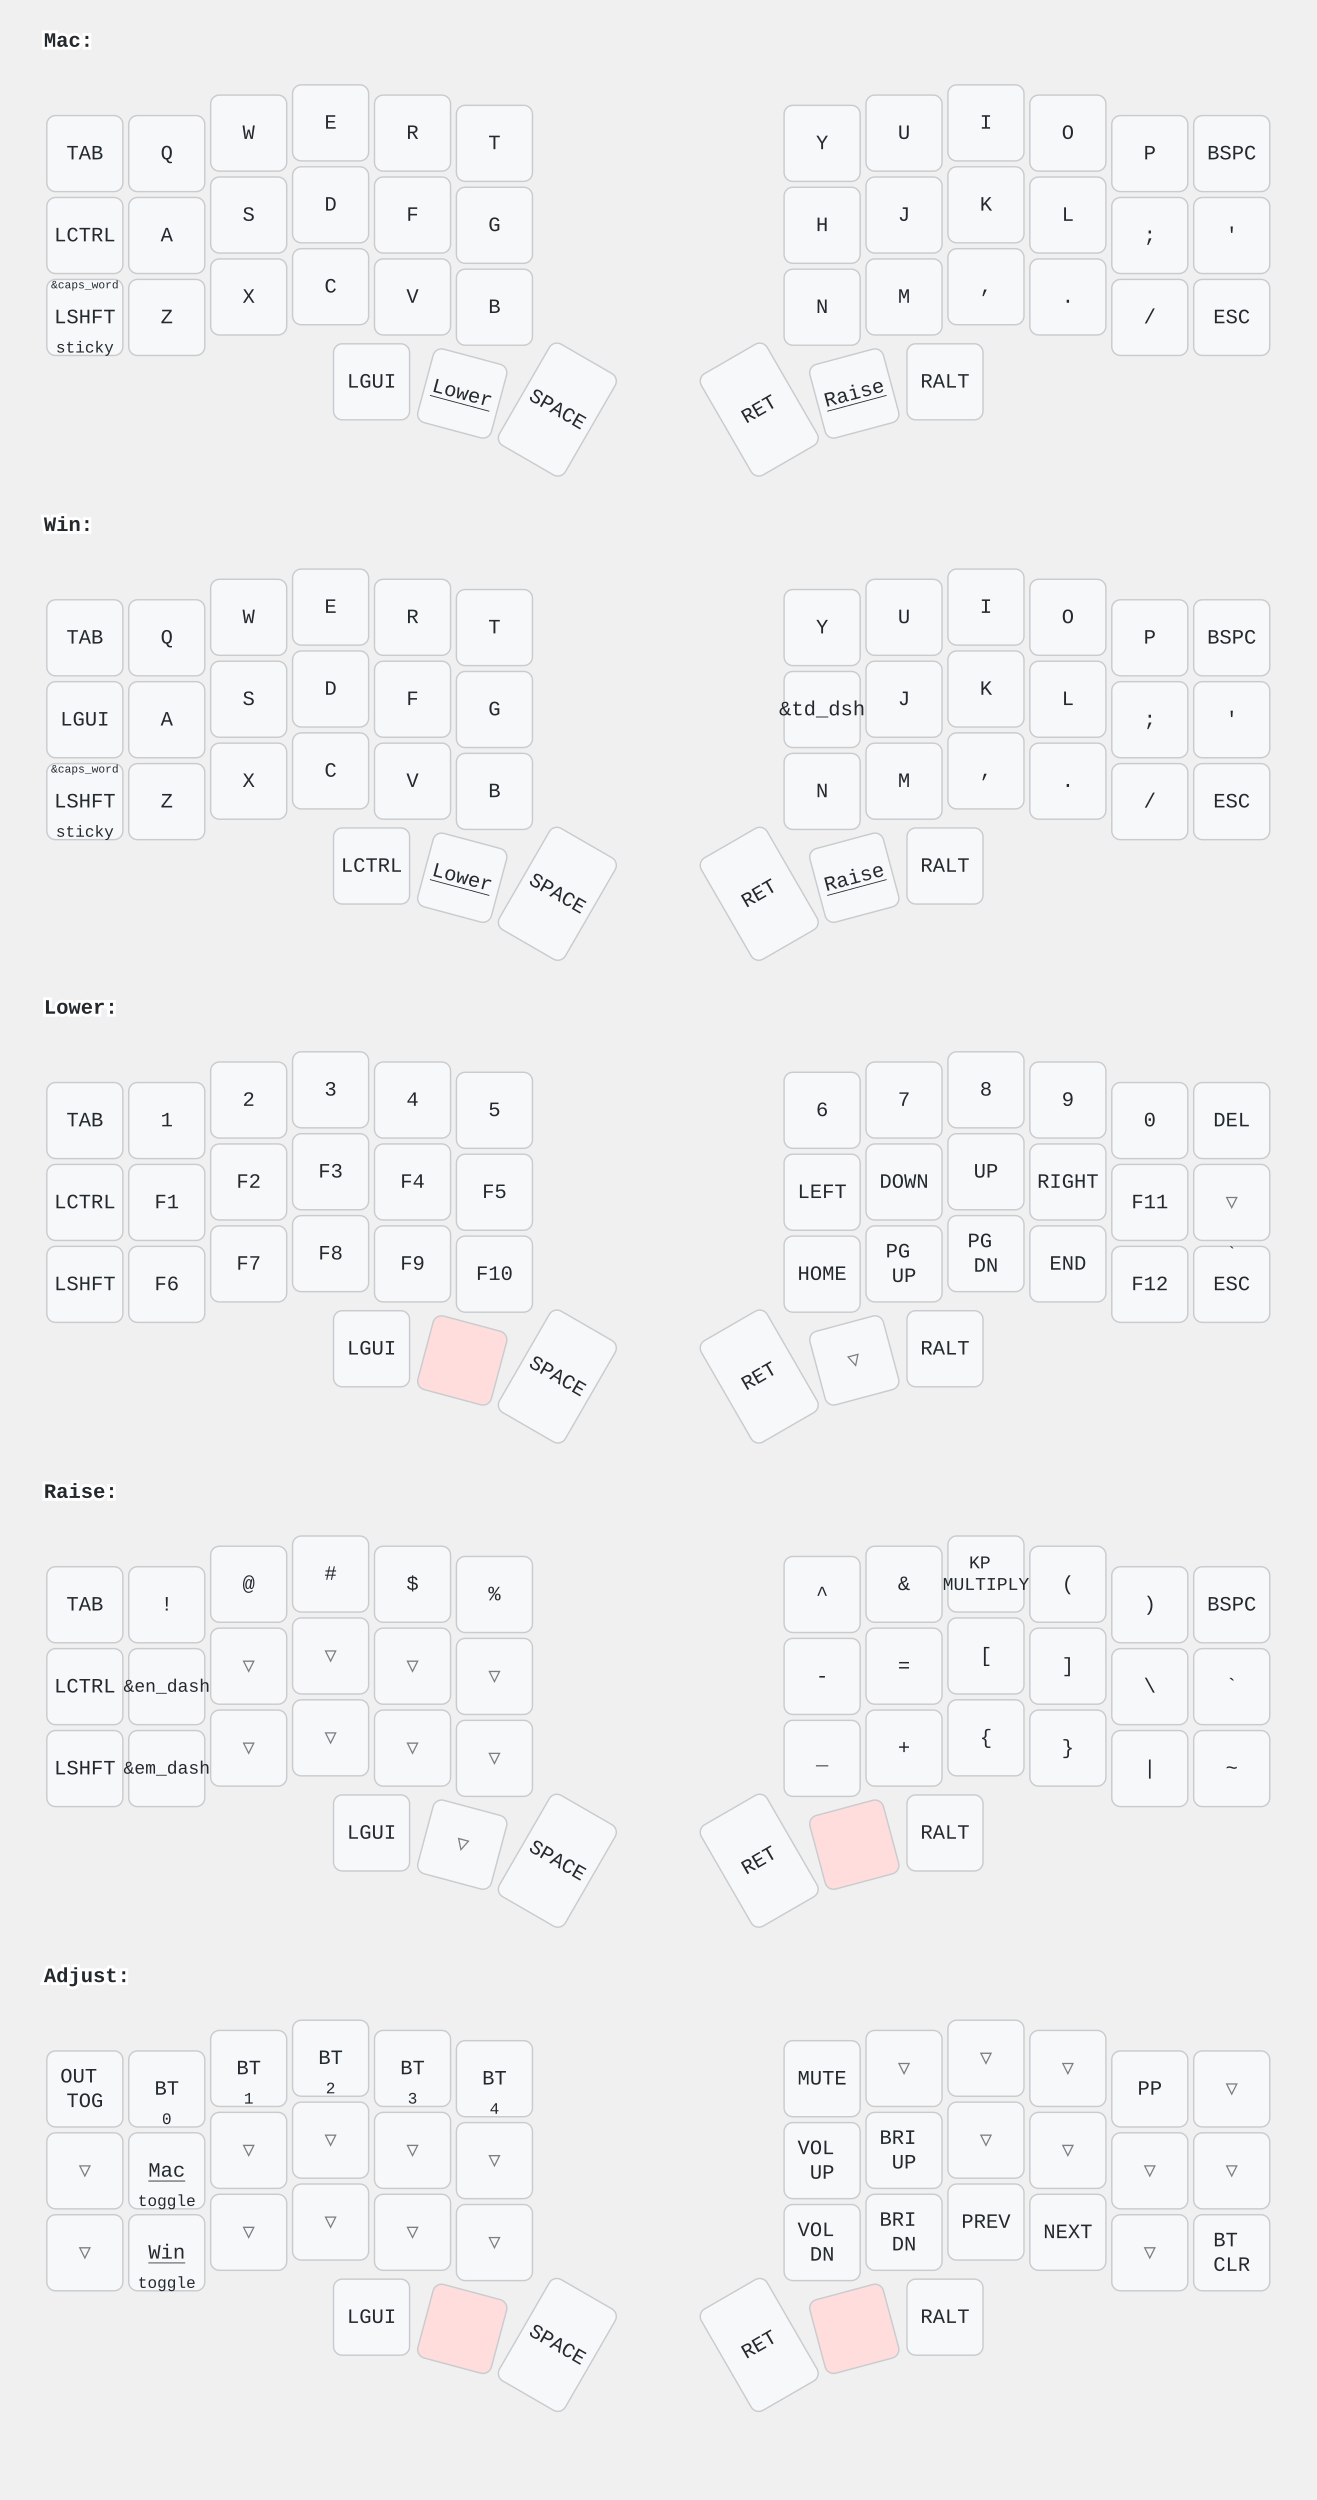
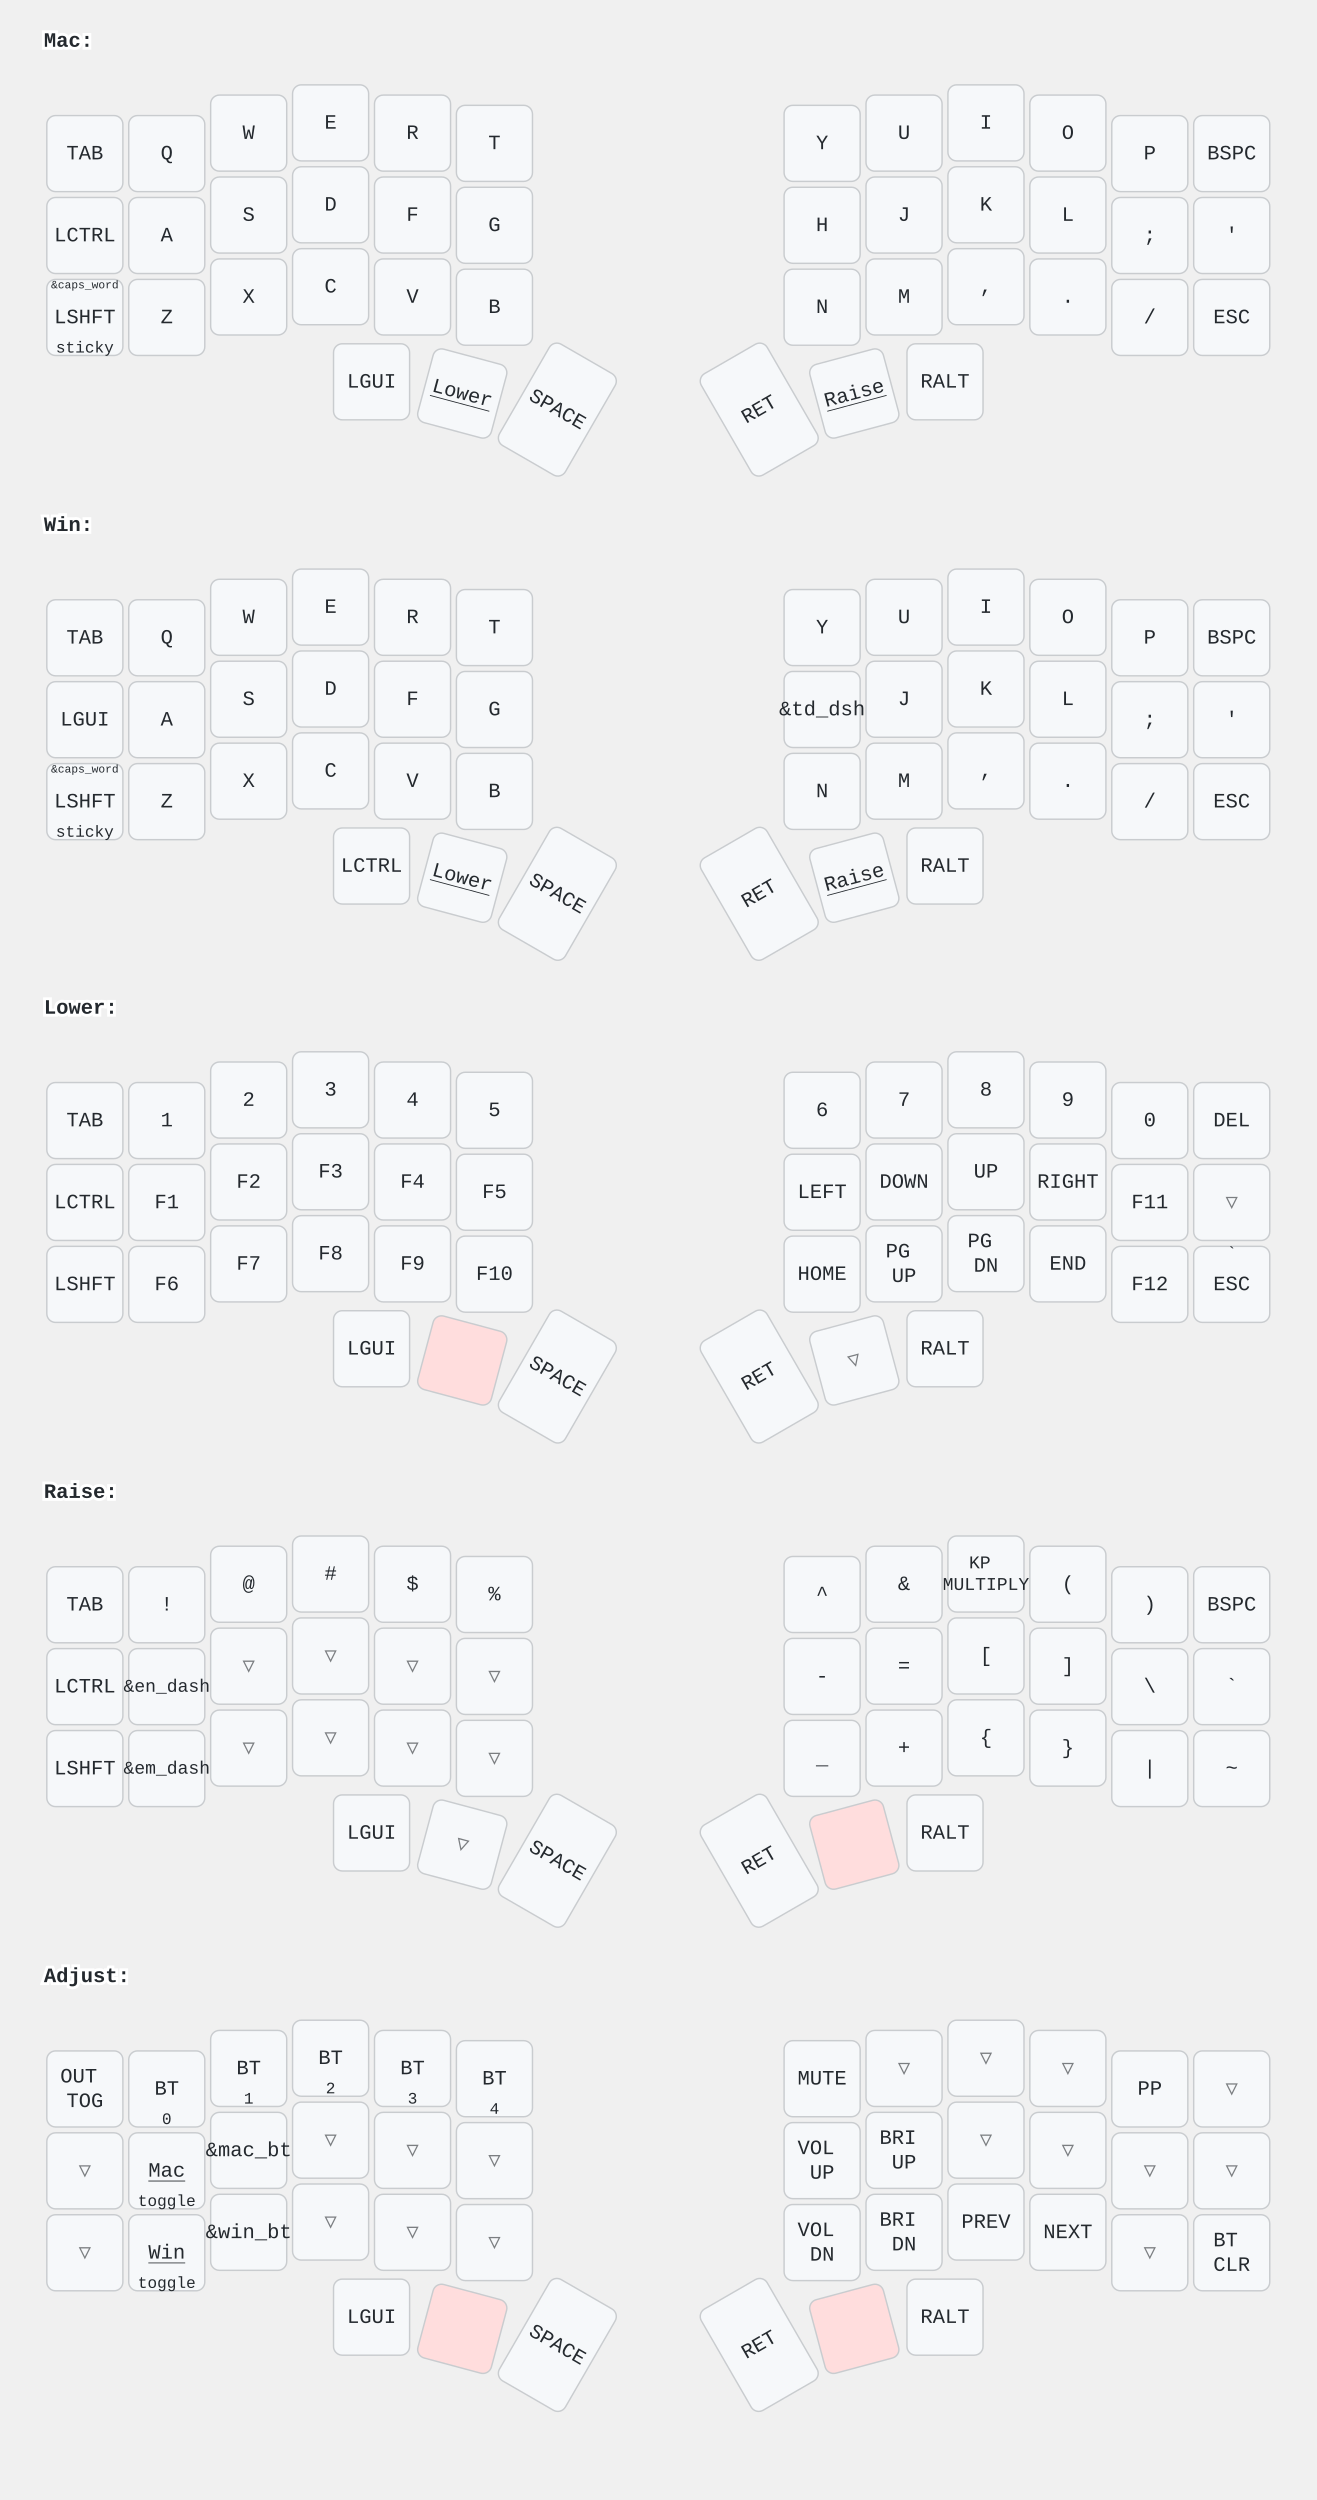
<svg xmlns="http://www.w3.org/2000/svg" width="900" height="1709" viewBox="0 0 900 1709" class="keymap">
  <style>/* inherit to force styles through use tags */
svg path {
    fill: inherit;
}

/* font and background color specifications */
svg.keymap {
    font-family: SFMono-Regular,Consolas,Liberation Mono,Menlo,monospace;
    font-size: 14px;
    font-kerning: normal;
    text-rendering: optimizeLegibility;
    fill: #24292e;
}

/* default key styling */
rect.key {
    fill: #f6f8fa;
}

rect.key, rect.combo {
    stroke: #c9cccf;
    stroke-width: 1;
}

/* default key side styling, only used is draw_key_sides is set */
rect.side {
    filter: brightness(90%);
}

/* color accent for combo boxes */
rect.combo, rect.combo-separate {
    fill: #cdf;
}

/* color accent for held keys */
rect.held, rect.combo.held {
    fill: #fdd;
}

/* color accent for ghost (optional) keys */
rect.ghost, rect.combo.ghost {
    stroke-dasharray: 4, 4;
    stroke-width: 2;
}

text {
    text-anchor: middle;
    dominant-baseline: middle;
}

/* styling for layer labels */
text.label {
    font-weight: bold;
    text-anchor: start;
    stroke: white;
    stroke-width: 4;
    paint-order: stroke;
}

/* styling for optional footer */
text.footer {
    text-anchor: end;
    dominant-baseline: auto;
    stroke: white;
    stroke-width: 4;
    paint-order: stroke;
}

/* styling for combo tap, and key non-tap label text */
text.combo, text.hold, text.shifted, text.left, text.right {
    font-size: 11px;
}

text.hold {
    text-anchor: middle;
    dominant-baseline: auto;
}

text.shifted {
    text-anchor: middle;
    dominant-baseline: hanging;
}

text.left {
    text-anchor: start;
}

text.right {
    text-anchor: end;
}

text.layer-activator {
    text-decoration: underline;
}

/* styling for hold/shifted label text in combo box */
text.combo.hold, text.combo.shifted, text.combo.left, text.combo.right {
    font-size: 8px;
}

/* lighter symbol for transparent keys */
text.trans {
    fill: #7b7e81;
}

/* styling for combo dendrons */
path.combo {
    stroke-width: 1;
    stroke: gray;
    fill: none;
}

/* Start Tabler Icons Cleanup */
/* cannot use height/width with glyphs */
.icon-tabler &gt; path {
    fill: inherit;
    stroke: inherit;
    stroke-width: 2;
}
/* hide tabler's default box */
.icon-tabler &gt; path[stroke="none"][fill="none"] {
    visibility: hidden;
}
/* End Tabler Icons Cleanup */
</style>
  <g transform="translate(30, 0)" class="layer-Mac">
    <text x="0" y="28" class="label" id="Mac">Mac:</text>
    <g transform="translate(0, 56)">
      <g transform="translate(28, 49)" class="key keypos-0">
        <rect rx="6" ry="6" x="-26" y="-26" width="52" height="52" class="key" />
        <text x="0" y="0" class="key tap">TAB</text>
      </g>
      <g transform="translate(84, 49)" class="key keypos-1">
        <rect rx="6" ry="6" x="-26" y="-26" width="52" height="52" class="key" />
        <text x="0" y="0" class="key tap">Q</text>
      </g>
      <g transform="translate(140, 35)" class="key keypos-2">
        <rect rx="6" ry="6" x="-26" y="-26" width="52" height="52" class="key" />
        <text x="0" y="0" class="key tap">W</text>
      </g>
      <g transform="translate(196, 28)" class="key keypos-3">
        <rect rx="6" ry="6" x="-26" y="-26" width="52" height="52" class="key" />
        <text x="0" y="0" class="key tap">E</text>
      </g>
      <g transform="translate(252, 35)" class="key keypos-4">
        <rect rx="6" ry="6" x="-26" y="-26" width="52" height="52" class="key" />
        <text x="0" y="0" class="key tap">R</text>
      </g>
      <g transform="translate(308, 42)" class="key keypos-5">
        <rect rx="6" ry="6" x="-26" y="-26" width="52" height="52" class="key" />
        <text x="0" y="0" class="key tap">T</text>
      </g>
      <g transform="translate(532, 42)" class="key keypos-6">
        <rect rx="6" ry="6" x="-26" y="-26" width="52" height="52" class="key" />
        <text x="0" y="0" class="key tap">Y</text>
      </g>
      <g transform="translate(588, 35)" class="key keypos-7">
        <rect rx="6" ry="6" x="-26" y="-26" width="52" height="52" class="key" />
        <text x="0" y="0" class="key tap">U</text>
      </g>
      <g transform="translate(644, 28)" class="key keypos-8">
        <rect rx="6" ry="6" x="-26" y="-26" width="52" height="52" class="key" />
        <text x="0" y="0" class="key tap">I</text>
      </g>
      <g transform="translate(700, 35)" class="key keypos-9">
        <rect rx="6" ry="6" x="-26" y="-26" width="52" height="52" class="key" />
        <text x="0" y="0" class="key tap">O</text>
      </g>
      <g transform="translate(756, 49)" class="key keypos-10">
        <rect rx="6" ry="6" x="-26" y="-26" width="52" height="52" class="key" />
        <text x="0" y="0" class="key tap">P</text>
      </g>
      <g transform="translate(812, 49)" class="key keypos-11">
        <rect rx="6" ry="6" x="-26" y="-26" width="52" height="52" class="key" />
        <text x="0" y="0" class="key tap">BSPC</text>
      </g>
      <g transform="translate(28, 105)" class="key keypos-12">
        <rect rx="6" ry="6" x="-26" y="-26" width="52" height="52" class="key" />
        <text x="0" y="0" class="key tap">LCTRL</text>
      </g>
      <g transform="translate(84, 105)" class="key keypos-13">
        <rect rx="6" ry="6" x="-26" y="-26" width="52" height="52" class="key" />
        <text x="0" y="0" class="key tap">A</text>
      </g>
      <g transform="translate(140, 91)" class="key keypos-14">
        <rect rx="6" ry="6" x="-26" y="-26" width="52" height="52" class="key" />
        <text x="0" y="0" class="key tap">S</text>
      </g>
      <g transform="translate(196, 84)" class="key keypos-15">
        <rect rx="6" ry="6" x="-26" y="-26" width="52" height="52" class="key" />
        <text x="0" y="0" class="key tap">D</text>
      </g>
      <g transform="translate(252, 91)" class="key keypos-16">
        <rect rx="6" ry="6" x="-26" y="-26" width="52" height="52" class="key" />
        <text x="0" y="0" class="key tap">F</text>
      </g>
      <g transform="translate(308, 98)" class="key keypos-17">
        <rect rx="6" ry="6" x="-26" y="-26" width="52" height="52" class="key" />
        <text x="0" y="0" class="key tap">G</text>
      </g>
      <g transform="translate(532, 98)" class="key keypos-18">
        <rect rx="6" ry="6" x="-26" y="-26" width="52" height="52" class="key" />
        <text x="0" y="0" class="key tap">H</text>
      </g>
      <g transform="translate(588, 91)" class="key keypos-19">
        <rect rx="6" ry="6" x="-26" y="-26" width="52" height="52" class="key" />
        <text x="0" y="0" class="key tap">J</text>
      </g>
      <g transform="translate(644, 84)" class="key keypos-20">
        <rect rx="6" ry="6" x="-26" y="-26" width="52" height="52" class="key" />
        <text x="0" y="0" class="key tap">K</text>
      </g>
      <g transform="translate(700, 91)" class="key keypos-21">
        <rect rx="6" ry="6" x="-26" y="-26" width="52" height="52" class="key" />
        <text x="0" y="0" class="key tap">L</text>
      </g>
      <g transform="translate(756, 105)" class="key keypos-22">
        <rect rx="6" ry="6" x="-26" y="-26" width="52" height="52" class="key" />
        <text x="0" y="0" class="key tap">;</text>
      </g>
      <g transform="translate(812, 105)" class="key keypos-23">
        <rect rx="6" ry="6" x="-26" y="-26" width="52" height="52" class="key" />
        <text x="0" y="0" class="key tap">'</text>
      </g>
      <g transform="translate(28, 161)" class="key keypos-24">
        <rect rx="6" ry="6" x="-26" y="-26" width="52" height="52" class="key" />
        <text x="0" y="0" class="key tap">LSHFT</text>
        <text x="0" y="24" class="key hold">sticky</text>
        <text x="0" y="-24" class="key shifted">
          <tspan style="font-size: 70%">&amp;caps_word</tspan>
        </text>
      </g>
      <g transform="translate(84, 161)" class="key keypos-25">
        <rect rx="6" ry="6" x="-26" y="-26" width="52" height="52" class="key" />
        <text x="0" y="0" class="key tap">Z</text>
      </g>
      <g transform="translate(140, 147)" class="key keypos-26">
        <rect rx="6" ry="6" x="-26" y="-26" width="52" height="52" class="key" />
        <text x="0" y="0" class="key tap">X</text>
      </g>
      <g transform="translate(196, 140)" class="key keypos-27">
        <rect rx="6" ry="6" x="-26" y="-26" width="52" height="52" class="key" />
        <text x="0" y="0" class="key tap">C</text>
      </g>
      <g transform="translate(252, 147)" class="key keypos-28">
        <rect rx="6" ry="6" x="-26" y="-26" width="52" height="52" class="key" />
        <text x="0" y="0" class="key tap">V</text>
      </g>
      <g transform="translate(308, 154)" class="key keypos-29">
        <rect rx="6" ry="6" x="-26" y="-26" width="52" height="52" class="key" />
        <text x="0" y="0" class="key tap">B</text>
      </g>
      <g transform="translate(532, 154)" class="key keypos-30">
        <rect rx="6" ry="6" x="-26" y="-26" width="52" height="52" class="key" />
        <text x="0" y="0" class="key tap">N</text>
      </g>
      <g transform="translate(588, 147)" class="key keypos-31">
        <rect rx="6" ry="6" x="-26" y="-26" width="52" height="52" class="key" />
        <text x="0" y="0" class="key tap">M</text>
      </g>
      <g transform="translate(644, 140)" class="key keypos-32">
        <rect rx="6" ry="6" x="-26" y="-26" width="52" height="52" class="key" />
        <text x="0" y="0" class="key tap">,</text>
      </g>
      <g transform="translate(700, 147)" class="key keypos-33">
        <rect rx="6" ry="6" x="-26" y="-26" width="52" height="52" class="key" />
        <text x="0" y="0" class="key tap">.</text>
      </g>
      <g transform="translate(756, 161)" class="key keypos-34">
        <rect rx="6" ry="6" x="-26" y="-26" width="52" height="52" class="key" />
        <text x="0" y="0" class="key tap">/</text>
      </g>
      <g transform="translate(812, 161)" class="key keypos-35">
        <rect rx="6" ry="6" x="-26" y="-26" width="52" height="52" class="key" />
        <text x="0" y="0" class="key tap">ESC</text>
      </g>
      <g transform="translate(224, 205)" class="key keypos-36">
        <rect rx="6" ry="6" x="-26" y="-26" width="52" height="52" class="key" />
        <text x="0" y="0" class="key tap">LGUI</text>
      </g>
      <g transform="translate(286, 213) rotate(15.0)" class="key keypos-37">
        <rect rx="6" ry="6" x="-26" y="-26" width="52" height="52" class="key" />
        <a href="#Lower">
          <text x="0" y="0" class="key tap layer-activator">Lower</text>
        </a>
      </g>
      <g transform="translate(351, 224) rotate(30.0)" class="key keypos-38">
        <rect rx="6" ry="6" x="-26" y="-40" width="52" height="80" class="key" />
        <text x="0" y="0" class="key tap">SPACE</text>
      </g>
      <g transform="translate(489, 224) rotate(-30.0)" class="key keypos-39">
        <rect rx="6" ry="6" x="-26" y="-40" width="52" height="80" class="key" />
        <text x="0" y="0" class="key tap">RET</text>
      </g>
      <g transform="translate(554, 213) rotate(-15.0)" class="key keypos-40">
        <rect rx="6" ry="6" x="-26" y="-26" width="52" height="52" class="key" />
        <a href="#Raise">
          <text x="0" y="0" class="key tap layer-activator">Raise</text>
        </a>
      </g>
      <g transform="translate(616, 205)" class="key keypos-41">
        <rect rx="6" ry="6" x="-26" y="-26" width="52" height="52" class="key" />
        <text x="0" y="0" class="key tap">RALT</text>
      </g>
    </g>
  </g>
  <g transform="translate(30, 331)" class="layer-Win">
    <text x="0" y="28" class="label" id="Win">Win:</text>
    <g transform="translate(0, 56)">
      <g transform="translate(28, 49)" class="key keypos-0">
        <rect rx="6" ry="6" x="-26" y="-26" width="52" height="52" class="key" />
        <text x="0" y="0" class="key tap">TAB</text>
      </g>
      <g transform="translate(84, 49)" class="key keypos-1">
        <rect rx="6" ry="6" x="-26" y="-26" width="52" height="52" class="key" />
        <text x="0" y="0" class="key tap">Q</text>
      </g>
      <g transform="translate(140, 35)" class="key keypos-2">
        <rect rx="6" ry="6" x="-26" y="-26" width="52" height="52" class="key" />
        <text x="0" y="0" class="key tap">W</text>
      </g>
      <g transform="translate(196, 28)" class="key keypos-3">
        <rect rx="6" ry="6" x="-26" y="-26" width="52" height="52" class="key" />
        <text x="0" y="0" class="key tap">E</text>
      </g>
      <g transform="translate(252, 35)" class="key keypos-4">
        <rect rx="6" ry="6" x="-26" y="-26" width="52" height="52" class="key" />
        <text x="0" y="0" class="key tap">R</text>
      </g>
      <g transform="translate(308, 42)" class="key keypos-5">
        <rect rx="6" ry="6" x="-26" y="-26" width="52" height="52" class="key" />
        <text x="0" y="0" class="key tap">T</text>
      </g>
      <g transform="translate(532, 42)" class="key keypos-6">
        <rect rx="6" ry="6" x="-26" y="-26" width="52" height="52" class="key" />
        <text x="0" y="0" class="key tap">Y</text>
      </g>
      <g transform="translate(588, 35)" class="key keypos-7">
        <rect rx="6" ry="6" x="-26" y="-26" width="52" height="52" class="key" />
        <text x="0" y="0" class="key tap">U</text>
      </g>
      <g transform="translate(644, 28)" class="key keypos-8">
        <rect rx="6" ry="6" x="-26" y="-26" width="52" height="52" class="key" />
        <text x="0" y="0" class="key tap">I</text>
      </g>
      <g transform="translate(700, 35)" class="key keypos-9">
        <rect rx="6" ry="6" x="-26" y="-26" width="52" height="52" class="key" />
        <text x="0" y="0" class="key tap">O</text>
      </g>
      <g transform="translate(756, 49)" class="key keypos-10">
        <rect rx="6" ry="6" x="-26" y="-26" width="52" height="52" class="key" />
        <text x="0" y="0" class="key tap">P</text>
      </g>
      <g transform="translate(812, 49)" class="key keypos-11">
        <rect rx="6" ry="6" x="-26" y="-26" width="52" height="52" class="key" />
        <text x="0" y="0" class="key tap">BSPC</text>
      </g>
      <g transform="translate(28, 105)" class="key keypos-12">
        <rect rx="6" ry="6" x="-26" y="-26" width="52" height="52" class="key" />
        <text x="0" y="0" class="key tap">LGUI</text>
      </g>
      <g transform="translate(84, 105)" class="key keypos-13">
        <rect rx="6" ry="6" x="-26" y="-26" width="52" height="52" class="key" />
        <text x="0" y="0" class="key tap">A</text>
      </g>
      <g transform="translate(140, 91)" class="key keypos-14">
        <rect rx="6" ry="6" x="-26" y="-26" width="52" height="52" class="key" />
        <text x="0" y="0" class="key tap">S</text>
      </g>
      <g transform="translate(196, 84)" class="key keypos-15">
        <rect rx="6" ry="6" x="-26" y="-26" width="52" height="52" class="key" />
        <text x="0" y="0" class="key tap">D</text>
      </g>
      <g transform="translate(252, 91)" class="key keypos-16">
        <rect rx="6" ry="6" x="-26" y="-26" width="52" height="52" class="key" />
        <text x="0" y="0" class="key tap">F</text>
      </g>
      <g transform="translate(308, 98)" class="key keypos-17">
        <rect rx="6" ry="6" x="-26" y="-26" width="52" height="52" class="key" />
        <text x="0" y="0" class="key tap">G</text>
      </g>
      <g transform="translate(532, 98)" class="key keypos-18">
        <rect rx="6" ry="6" x="-26" y="-26" width="52" height="52" class="key" />
        <text x="0" y="0" class="key tap">&amp;td_dsh</text>
      </g>
      <g transform="translate(588, 91)" class="key keypos-19">
        <rect rx="6" ry="6" x="-26" y="-26" width="52" height="52" class="key" />
        <text x="0" y="0" class="key tap">J</text>
      </g>
      <g transform="translate(644, 84)" class="key keypos-20">
        <rect rx="6" ry="6" x="-26" y="-26" width="52" height="52" class="key" />
        <text x="0" y="0" class="key tap">K</text>
      </g>
      <g transform="translate(700, 91)" class="key keypos-21">
        <rect rx="6" ry="6" x="-26" y="-26" width="52" height="52" class="key" />
        <text x="0" y="0" class="key tap">L</text>
      </g>
      <g transform="translate(756, 105)" class="key keypos-22">
        <rect rx="6" ry="6" x="-26" y="-26" width="52" height="52" class="key" />
        <text x="0" y="0" class="key tap">;</text>
      </g>
      <g transform="translate(812, 105)" class="key keypos-23">
        <rect rx="6" ry="6" x="-26" y="-26" width="52" height="52" class="key" />
        <text x="0" y="0" class="key tap">'</text>
      </g>
      <g transform="translate(28, 161)" class="key keypos-24">
        <rect rx="6" ry="6" x="-26" y="-26" width="52" height="52" class="key" />
        <text x="0" y="0" class="key tap">LSHFT</text>
        <text x="0" y="24" class="key hold">sticky</text>
        <text x="0" y="-24" class="key shifted">
          <tspan style="font-size: 70%">&amp;caps_word</tspan>
        </text>
      </g>
      <g transform="translate(84, 161)" class="key keypos-25">
        <rect rx="6" ry="6" x="-26" y="-26" width="52" height="52" class="key" />
        <text x="0" y="0" class="key tap">Z</text>
      </g>
      <g transform="translate(140, 147)" class="key keypos-26">
        <rect rx="6" ry="6" x="-26" y="-26" width="52" height="52" class="key" />
        <text x="0" y="0" class="key tap">X</text>
      </g>
      <g transform="translate(196, 140)" class="key keypos-27">
        <rect rx="6" ry="6" x="-26" y="-26" width="52" height="52" class="key" />
        <text x="0" y="0" class="key tap">C</text>
      </g>
      <g transform="translate(252, 147)" class="key keypos-28">
        <rect rx="6" ry="6" x="-26" y="-26" width="52" height="52" class="key" />
        <text x="0" y="0" class="key tap">V</text>
      </g>
      <g transform="translate(308, 154)" class="key keypos-29">
        <rect rx="6" ry="6" x="-26" y="-26" width="52" height="52" class="key" />
        <text x="0" y="0" class="key tap">B</text>
      </g>
      <g transform="translate(532, 154)" class="key keypos-30">
        <rect rx="6" ry="6" x="-26" y="-26" width="52" height="52" class="key" />
        <text x="0" y="0" class="key tap">N</text>
      </g>
      <g transform="translate(588, 147)" class="key keypos-31">
        <rect rx="6" ry="6" x="-26" y="-26" width="52" height="52" class="key" />
        <text x="0" y="0" class="key tap">M</text>
      </g>
      <g transform="translate(644, 140)" class="key keypos-32">
        <rect rx="6" ry="6" x="-26" y="-26" width="52" height="52" class="key" />
        <text x="0" y="0" class="key tap">,</text>
      </g>
      <g transform="translate(700, 147)" class="key keypos-33">
        <rect rx="6" ry="6" x="-26" y="-26" width="52" height="52" class="key" />
        <text x="0" y="0" class="key tap">.</text>
      </g>
      <g transform="translate(756, 161)" class="key keypos-34">
        <rect rx="6" ry="6" x="-26" y="-26" width="52" height="52" class="key" />
        <text x="0" y="0" class="key tap">/</text>
      </g>
      <g transform="translate(812, 161)" class="key keypos-35">
        <rect rx="6" ry="6" x="-26" y="-26" width="52" height="52" class="key" />
        <text x="0" y="0" class="key tap">ESC</text>
      </g>
      <g transform="translate(224, 205)" class="key keypos-36">
        <rect rx="6" ry="6" x="-26" y="-26" width="52" height="52" class="key" />
        <text x="0" y="0" class="key tap">LCTRL</text>
      </g>
      <g transform="translate(286, 213) rotate(15.0)" class="key keypos-37">
        <rect rx="6" ry="6" x="-26" y="-26" width="52" height="52" class="key" />
        <a href="#Lower">
          <text x="0" y="0" class="key tap layer-activator">Lower</text>
        </a>
      </g>
      <g transform="translate(351, 224) rotate(30.0)" class="key keypos-38">
        <rect rx="6" ry="6" x="-26" y="-40" width="52" height="80" class="key" />
        <text x="0" y="0" class="key tap">SPACE</text>
      </g>
      <g transform="translate(489, 224) rotate(-30.0)" class="key keypos-39">
        <rect rx="6" ry="6" x="-26" y="-40" width="52" height="80" class="key" />
        <text x="0" y="0" class="key tap">RET</text>
      </g>
      <g transform="translate(554, 213) rotate(-15.0)" class="key keypos-40">
        <rect rx="6" ry="6" x="-26" y="-26" width="52" height="52" class="key" />
        <a href="#Raise">
          <text x="0" y="0" class="key tap layer-activator">Raise</text>
        </a>
      </g>
      <g transform="translate(616, 205)" class="key keypos-41">
        <rect rx="6" ry="6" x="-26" y="-26" width="52" height="52" class="key" />
        <text x="0" y="0" class="key tap">RALT</text>
      </g>
    </g>
  </g>
  <g transform="translate(30, 661)" class="layer-Lower">
    <text x="0" y="28" class="label" id="Lower">Lower:</text>
    <g transform="translate(0, 56)">
      <g transform="translate(28, 49)" class="key keypos-0">
        <rect rx="6" ry="6" x="-26" y="-26" width="52" height="52" class="key" />
        <text x="0" y="0" class="key tap">TAB</text>
      </g>
      <g transform="translate(84, 49)" class="key keypos-1">
        <rect rx="6" ry="6" x="-26" y="-26" width="52" height="52" class="key" />
        <text x="0" y="0" class="key tap">1</text>
      </g>
      <g transform="translate(140, 35)" class="key keypos-2">
        <rect rx="6" ry="6" x="-26" y="-26" width="52" height="52" class="key" />
        <text x="0" y="0" class="key tap">2</text>
      </g>
      <g transform="translate(196, 28)" class="key keypos-3">
        <rect rx="6" ry="6" x="-26" y="-26" width="52" height="52" class="key" />
        <text x="0" y="0" class="key tap">3</text>
      </g>
      <g transform="translate(252, 35)" class="key keypos-4">
        <rect rx="6" ry="6" x="-26" y="-26" width="52" height="52" class="key" />
        <text x="0" y="0" class="key tap">4</text>
      </g>
      <g transform="translate(308, 42)" class="key keypos-5">
        <rect rx="6" ry="6" x="-26" y="-26" width="52" height="52" class="key" />
        <text x="0" y="0" class="key tap">5</text>
      </g>
      <g transform="translate(532, 42)" class="key keypos-6">
        <rect rx="6" ry="6" x="-26" y="-26" width="52" height="52" class="key" />
        <text x="0" y="0" class="key tap">6</text>
      </g>
      <g transform="translate(588, 35)" class="key keypos-7">
        <rect rx="6" ry="6" x="-26" y="-26" width="52" height="52" class="key" />
        <text x="0" y="0" class="key tap">7</text>
      </g>
      <g transform="translate(644, 28)" class="key keypos-8">
        <rect rx="6" ry="6" x="-26" y="-26" width="52" height="52" class="key" />
        <text x="0" y="0" class="key tap">8</text>
      </g>
      <g transform="translate(700, 35)" class="key keypos-9">
        <rect rx="6" ry="6" x="-26" y="-26" width="52" height="52" class="key" />
        <text x="0" y="0" class="key tap">9</text>
      </g>
      <g transform="translate(756, 49)" class="key keypos-10">
        <rect rx="6" ry="6" x="-26" y="-26" width="52" height="52" class="key" />
        <text x="0" y="0" class="key tap">0</text>
      </g>
      <g transform="translate(812, 49)" class="key keypos-11">
        <rect rx="6" ry="6" x="-26" y="-26" width="52" height="52" class="key" />
        <text x="0" y="0" class="key tap">DEL</text>
      </g>
      <g transform="translate(28, 105)" class="key keypos-12">
        <rect rx="6" ry="6" x="-26" y="-26" width="52" height="52" class="key" />
        <text x="0" y="0" class="key tap">LCTRL</text>
      </g>
      <g transform="translate(84, 105)" class="key keypos-13">
        <rect rx="6" ry="6" x="-26" y="-26" width="52" height="52" class="key" />
        <text x="0" y="0" class="key tap">F1</text>
      </g>
      <g transform="translate(140, 91)" class="key keypos-14">
        <rect rx="6" ry="6" x="-26" y="-26" width="52" height="52" class="key" />
        <text x="0" y="0" class="key tap">F2</text>
      </g>
      <g transform="translate(196, 84)" class="key keypos-15">
        <rect rx="6" ry="6" x="-26" y="-26" width="52" height="52" class="key" />
        <text x="0" y="0" class="key tap">F3</text>
      </g>
      <g transform="translate(252, 91)" class="key keypos-16">
        <rect rx="6" ry="6" x="-26" y="-26" width="52" height="52" class="key" />
        <text x="0" y="0" class="key tap">F4</text>
      </g>
      <g transform="translate(308, 98)" class="key keypos-17">
        <rect rx="6" ry="6" x="-26" y="-26" width="52" height="52" class="key" />
        <text x="0" y="0" class="key tap">F5</text>
      </g>
      <g transform="translate(532, 98)" class="key keypos-18">
        <rect rx="6" ry="6" x="-26" y="-26" width="52" height="52" class="key" />
        <text x="0" y="0" class="key tap">LEFT</text>
      </g>
      <g transform="translate(588, 91)" class="key keypos-19">
        <rect rx="6" ry="6" x="-26" y="-26" width="52" height="52" class="key" />
        <text x="0" y="0" class="key tap">DOWN</text>
      </g>
      <g transform="translate(644, 84)" class="key keypos-20">
        <rect rx="6" ry="6" x="-26" y="-26" width="52" height="52" class="key" />
        <text x="0" y="0" class="key tap">UP</text>
      </g>
      <g transform="translate(700, 91)" class="key keypos-21">
        <rect rx="6" ry="6" x="-26" y="-26" width="52" height="52" class="key" />
        <text x="0" y="0" class="key tap">RIGHT</text>
      </g>
      <g transform="translate(756, 105)" class="key keypos-22">
        <rect rx="6" ry="6" x="-26" y="-26" width="52" height="52" class="key" />
        <text x="0" y="0" class="key tap">F11</text>
      </g>
      <g transform="translate(812, 105)" class="key trans keypos-23">
        <rect rx="6" ry="6" x="-26" y="-26" width="52" height="52" class="key trans" />
        <text x="0" y="0" class="key trans tap">▽</text>
      </g>
      <g transform="translate(28, 161)" class="key keypos-24">
        <rect rx="6" ry="6" x="-26" y="-26" width="52" height="52" class="key" />
        <text x="0" y="0" class="key tap">LSHFT</text>
      </g>
      <g transform="translate(84, 161)" class="key keypos-25">
        <rect rx="6" ry="6" x="-26" y="-26" width="52" height="52" class="key" />
        <text x="0" y="0" class="key tap">F6</text>
      </g>
      <g transform="translate(140, 147)" class="key keypos-26">
        <rect rx="6" ry="6" x="-26" y="-26" width="52" height="52" class="key" />
        <text x="0" y="0" class="key tap">F7</text>
      </g>
      <g transform="translate(196, 140)" class="key keypos-27">
        <rect rx="6" ry="6" x="-26" y="-26" width="52" height="52" class="key" />
        <text x="0" y="0" class="key tap">F8</text>
      </g>
      <g transform="translate(252, 147)" class="key keypos-28">
        <rect rx="6" ry="6" x="-26" y="-26" width="52" height="52" class="key" />
        <text x="0" y="0" class="key tap">F9</text>
      </g>
      <g transform="translate(308, 154)" class="key keypos-29">
        <rect rx="6" ry="6" x="-26" y="-26" width="52" height="52" class="key" />
        <text x="0" y="0" class="key tap">F10</text>
      </g>
      <g transform="translate(532, 154)" class="key keypos-30">
        <rect rx="6" ry="6" x="-26" y="-26" width="52" height="52" class="key" />
        <text x="0" y="0" class="key tap">HOME</text>
      </g>
      <g transform="translate(588, 147)" class="key keypos-31">
        <rect rx="6" ry="6" x="-26" y="-26" width="52" height="52" class="key" />
        <text x="0" y="0" class="key tap">
          <tspan x="0" dy="-0.6em">PG</tspan>
          <tspan x="0" dy="1.2em">UP</tspan>
        </text>
      </g>
      <g transform="translate(644, 140)" class="key keypos-32">
        <rect rx="6" ry="6" x="-26" y="-26" width="52" height="52" class="key" />
        <text x="0" y="0" class="key tap">
          <tspan x="0" dy="-0.6em">PG</tspan>
          <tspan x="0" dy="1.2em">DN</tspan>
        </text>
      </g>
      <g transform="translate(700, 147)" class="key keypos-33">
        <rect rx="6" ry="6" x="-26" y="-26" width="52" height="52" class="key" />
        <text x="0" y="0" class="key tap">END</text>
      </g>
      <g transform="translate(756, 161)" class="key keypos-34">
        <rect rx="6" ry="6" x="-26" y="-26" width="52" height="52" class="key" />
        <text x="0" y="0" class="key tap">F12</text>
      </g>
      <g transform="translate(812, 161)" class="key keypos-35">
        <rect rx="6" ry="6" x="-26" y="-26" width="52" height="52" class="key" />
        <text x="0" y="0" class="key tap">ESC</text>
        <text x="0" y="-24" class="key shifted">`</text>
      </g>
      <g transform="translate(224, 205)" class="key keypos-36">
        <rect rx="6" ry="6" x="-26" y="-26" width="52" height="52" class="key" />
        <text x="0" y="0" class="key tap">LGUI</text>
      </g>
      <g transform="translate(286, 213) rotate(15.0)" class="key held keypos-37">
        <rect rx="6" ry="6" x="-26" y="-26" width="52" height="52" class="key held" />
      </g>
      <g transform="translate(351, 224) rotate(30.0)" class="key keypos-38">
        <rect rx="6" ry="6" x="-26" y="-40" width="52" height="80" class="key" />
        <text x="0" y="0" class="key tap">SPACE</text>
      </g>
      <g transform="translate(489, 224) rotate(-30.0)" class="key keypos-39">
        <rect rx="6" ry="6" x="-26" y="-40" width="52" height="80" class="key" />
        <text x="0" y="0" class="key tap">RET</text>
      </g>
      <g transform="translate(554, 213) rotate(-15.0)" class="key trans keypos-40">
        <rect rx="6" ry="6" x="-26" y="-26" width="52" height="52" class="key trans" />
        <text x="0" y="0" class="key trans tap">▽</text>
      </g>
      <g transform="translate(616, 205)" class="key keypos-41">
        <rect rx="6" ry="6" x="-26" y="-26" width="52" height="52" class="key" />
        <text x="0" y="0" class="key tap">RALT</text>
      </g>
    </g>
  </g>
  <g transform="translate(30, 992)" class="layer-Raise">
    <text x="0" y="28" class="label" id="Raise">Raise:</text>
    <g transform="translate(0, 56)">
      <g transform="translate(28, 49)" class="key keypos-0">
        <rect rx="6" ry="6" x="-26" y="-26" width="52" height="52" class="key" />
        <text x="0" y="0" class="key tap">TAB</text>
      </g>
      <g transform="translate(84, 49)" class="key keypos-1">
        <rect rx="6" ry="6" x="-26" y="-26" width="52" height="52" class="key" />
        <text x="0" y="0" class="key tap">!</text>
      </g>
      <g transform="translate(140, 35)" class="key keypos-2">
        <rect rx="6" ry="6" x="-26" y="-26" width="52" height="52" class="key" />
        <text x="0" y="0" class="key tap">@</text>
      </g>
      <g transform="translate(196, 28)" class="key keypos-3">
        <rect rx="6" ry="6" x="-26" y="-26" width="52" height="52" class="key" />
        <text x="0" y="0" class="key tap">#</text>
      </g>
      <g transform="translate(252, 35)" class="key keypos-4">
        <rect rx="6" ry="6" x="-26" y="-26" width="52" height="52" class="key" />
        <text x="0" y="0" class="key tap">$</text>
      </g>
      <g transform="translate(308, 42)" class="key keypos-5">
        <rect rx="6" ry="6" x="-26" y="-26" width="52" height="52" class="key" />
        <text x="0" y="0" class="key tap">%</text>
      </g>
      <g transform="translate(532, 42)" class="key keypos-6">
        <rect rx="6" ry="6" x="-26" y="-26" width="52" height="52" class="key" />
        <text x="0" y="0" class="key tap">^</text>
      </g>
      <g transform="translate(588, 35)" class="key keypos-7">
        <rect rx="6" ry="6" x="-26" y="-26" width="52" height="52" class="key" />
        <text x="0" y="0" class="key tap">&amp;</text>
      </g>
      <g transform="translate(644, 28)" class="key keypos-8">
        <rect rx="6" ry="6" x="-26" y="-26" width="52" height="52" class="key" />
        <text x="0" y="0" class="key tap">
          <tspan x="0" dy="-0.6em" style="font-size: 88%">KP</tspan>
          <tspan x="0" dy="1.2em" style="font-size: 88%">MULTIPLY</tspan>
        </text>
      </g>
      <g transform="translate(700, 35)" class="key keypos-9">
        <rect rx="6" ry="6" x="-26" y="-26" width="52" height="52" class="key" />
        <text x="0" y="0" class="key tap">(</text>
      </g>
      <g transform="translate(756, 49)" class="key keypos-10">
        <rect rx="6" ry="6" x="-26" y="-26" width="52" height="52" class="key" />
        <text x="0" y="0" class="key tap">)</text>
      </g>
      <g transform="translate(812, 49)" class="key keypos-11">
        <rect rx="6" ry="6" x="-26" y="-26" width="52" height="52" class="key" />
        <text x="0" y="0" class="key tap">BSPC</text>
      </g>
      <g transform="translate(28, 105)" class="key keypos-12">
        <rect rx="6" ry="6" x="-26" y="-26" width="52" height="52" class="key" />
        <text x="0" y="0" class="key tap">LCTRL</text>
      </g>
      <g transform="translate(84, 105)" class="key keypos-13">
        <rect rx="6" ry="6" x="-26" y="-26" width="52" height="52" class="key" />
        <text x="0" y="0" class="key tap">
          <tspan style="font-size: 88%">&amp;en_dash</tspan>
        </text>
      </g>
      <g transform="translate(140, 91)" class="key trans keypos-14">
        <rect rx="6" ry="6" x="-26" y="-26" width="52" height="52" class="key trans" />
        <text x="0" y="0" class="key trans tap">▽</text>
      </g>
      <g transform="translate(196, 84)" class="key trans keypos-15">
        <rect rx="6" ry="6" x="-26" y="-26" width="52" height="52" class="key trans" />
        <text x="0" y="0" class="key trans tap">▽</text>
      </g>
      <g transform="translate(252, 91)" class="key trans keypos-16">
        <rect rx="6" ry="6" x="-26" y="-26" width="52" height="52" class="key trans" />
        <text x="0" y="0" class="key trans tap">▽</text>
      </g>
      <g transform="translate(308, 98)" class="key trans keypos-17">
        <rect rx="6" ry="6" x="-26" y="-26" width="52" height="52" class="key trans" />
        <text x="0" y="0" class="key trans tap">▽</text>
      </g>
      <g transform="translate(532, 98)" class="key keypos-18">
        <rect rx="6" ry="6" x="-26" y="-26" width="52" height="52" class="key" />
        <text x="0" y="0" class="key tap">-</text>
      </g>
      <g transform="translate(588, 91)" class="key keypos-19">
        <rect rx="6" ry="6" x="-26" y="-26" width="52" height="52" class="key" />
        <text x="0" y="0" class="key tap">=</text>
      </g>
      <g transform="translate(644, 84)" class="key keypos-20">
        <rect rx="6" ry="6" x="-26" y="-26" width="52" height="52" class="key" />
        <text x="0" y="0" class="key tap">[</text>
      </g>
      <g transform="translate(700, 91)" class="key keypos-21">
        <rect rx="6" ry="6" x="-26" y="-26" width="52" height="52" class="key" />
        <text x="0" y="0" class="key tap">]</text>
      </g>
      <g transform="translate(756, 105)" class="key keypos-22">
        <rect rx="6" ry="6" x="-26" y="-26" width="52" height="52" class="key" />
        <text x="0" y="0" class="key tap">\</text>
      </g>
      <g transform="translate(812, 105)" class="key keypos-23">
        <rect rx="6" ry="6" x="-26" y="-26" width="52" height="52" class="key" />
        <text x="0" y="0" class="key tap">`</text>
      </g>
      <g transform="translate(28, 161)" class="key keypos-24">
        <rect rx="6" ry="6" x="-26" y="-26" width="52" height="52" class="key" />
        <text x="0" y="0" class="key tap">LSHFT</text>
      </g>
      <g transform="translate(84, 161)" class="key keypos-25">
        <rect rx="6" ry="6" x="-26" y="-26" width="52" height="52" class="key" />
        <text x="0" y="0" class="key tap">
          <tspan style="font-size: 88%">&amp;em_dash</tspan>
        </text>
      </g>
      <g transform="translate(140, 147)" class="key trans keypos-26">
        <rect rx="6" ry="6" x="-26" y="-26" width="52" height="52" class="key trans" />
        <text x="0" y="0" class="key trans tap">▽</text>
      </g>
      <g transform="translate(196, 140)" class="key trans keypos-27">
        <rect rx="6" ry="6" x="-26" y="-26" width="52" height="52" class="key trans" />
        <text x="0" y="0" class="key trans tap">▽</text>
      </g>
      <g transform="translate(252, 147)" class="key trans keypos-28">
        <rect rx="6" ry="6" x="-26" y="-26" width="52" height="52" class="key trans" />
        <text x="0" y="0" class="key trans tap">▽</text>
      </g>
      <g transform="translate(308, 154)" class="key trans keypos-29">
        <rect rx="6" ry="6" x="-26" y="-26" width="52" height="52" class="key trans" />
        <text x="0" y="0" class="key trans tap">▽</text>
      </g>
      <g transform="translate(532, 154)" class="key keypos-30">
        <rect rx="6" ry="6" x="-26" y="-26" width="52" height="52" class="key" />
        <text x="0" y="0" class="key tap">_</text>
      </g>
      <g transform="translate(588, 147)" class="key keypos-31">
        <rect rx="6" ry="6" x="-26" y="-26" width="52" height="52" class="key" />
        <text x="0" y="0" class="key tap">+</text>
      </g>
      <g transform="translate(644, 140)" class="key keypos-32">
        <rect rx="6" ry="6" x="-26" y="-26" width="52" height="52" class="key" />
        <text x="0" y="0" class="key tap">{</text>
      </g>
      <g transform="translate(700, 147)" class="key keypos-33">
        <rect rx="6" ry="6" x="-26" y="-26" width="52" height="52" class="key" />
        <text x="0" y="0" class="key tap">}</text>
      </g>
      <g transform="translate(756, 161)" class="key keypos-34">
        <rect rx="6" ry="6" x="-26" y="-26" width="52" height="52" class="key" />
        <text x="0" y="0" class="key tap">|</text>
      </g>
      <g transform="translate(812, 161)" class="key keypos-35">
        <rect rx="6" ry="6" x="-26" y="-26" width="52" height="52" class="key" />
        <text x="0" y="0" class="key tap">~</text>
      </g>
      <g transform="translate(224, 205)" class="key keypos-36">
        <rect rx="6" ry="6" x="-26" y="-26" width="52" height="52" class="key" />
        <text x="0" y="0" class="key tap">LGUI</text>
      </g>
      <g transform="translate(286, 213) rotate(15.0)" class="key trans keypos-37">
        <rect rx="6" ry="6" x="-26" y="-26" width="52" height="52" class="key trans" />
        <text x="0" y="0" class="key trans tap">▽</text>
      </g>
      <g transform="translate(351, 224) rotate(30.0)" class="key keypos-38">
        <rect rx="6" ry="6" x="-26" y="-40" width="52" height="80" class="key" />
        <text x="0" y="0" class="key tap">SPACE</text>
      </g>
      <g transform="translate(489, 224) rotate(-30.0)" class="key keypos-39">
        <rect rx="6" ry="6" x="-26" y="-40" width="52" height="80" class="key" />
        <text x="0" y="0" class="key tap">RET</text>
      </g>
      <g transform="translate(554, 213) rotate(-15.0)" class="key held keypos-40">
        <rect rx="6" ry="6" x="-26" y="-26" width="52" height="52" class="key held" />
      </g>
      <g transform="translate(616, 205)" class="key keypos-41">
        <rect rx="6" ry="6" x="-26" y="-26" width="52" height="52" class="key" />
        <text x="0" y="0" class="key tap">RALT</text>
      </g>
    </g>
  </g>
  <g transform="translate(30, 1323)" class="layer-Adjust">
    <text x="0" y="28" class="label" id="Adjust">Adjust:</text>
    <g transform="translate(0, 56)">
      <g transform="translate(28, 49)" class="key keypos-0">
        <rect rx="6" ry="6" x="-26" y="-26" width="52" height="52" class="key" />
        <text x="0" y="0" class="key tap">
          <tspan x="0" dy="-0.6em">OUT</tspan>
          <tspan x="0" dy="1.2em">TOG</tspan>
        </text>
      </g>
      <g transform="translate(84, 49)" class="key keypos-1">
        <rect rx="6" ry="6" x="-26" y="-26" width="52" height="52" class="key" />
        <text x="0" y="0" class="key tap">BT</text>
        <text x="0" y="24" class="key hold">0</text>
      </g>
      <g transform="translate(140, 35)" class="key keypos-2">
        <rect rx="6" ry="6" x="-26" y="-26" width="52" height="52" class="key" />
        <text x="0" y="0" class="key tap">BT</text>
        <text x="0" y="24" class="key hold">1</text>
      </g>
      <g transform="translate(196, 28)" class="key keypos-3">
        <rect rx="6" ry="6" x="-26" y="-26" width="52" height="52" class="key" />
        <text x="0" y="0" class="key tap">BT</text>
        <text x="0" y="24" class="key hold">2</text>
      </g>
      <g transform="translate(252, 35)" class="key keypos-4">
        <rect rx="6" ry="6" x="-26" y="-26" width="52" height="52" class="key" />
        <text x="0" y="0" class="key tap">BT</text>
        <text x="0" y="24" class="key hold">3</text>
      </g>
      <g transform="translate(308, 42)" class="key keypos-5">
        <rect rx="6" ry="6" x="-26" y="-26" width="52" height="52" class="key" />
        <text x="0" y="0" class="key tap">BT</text>
        <text x="0" y="24" class="key hold">4</text>
      </g>
      <g transform="translate(532, 42)" class="key keypos-6">
        <rect rx="6" ry="6" x="-26" y="-26" width="52" height="52" class="key" />
        <text x="0" y="0" class="key tap">MUTE</text>
      </g>
      <g transform="translate(588, 35)" class="key trans keypos-7">
        <rect rx="6" ry="6" x="-26" y="-26" width="52" height="52" class="key trans" />
        <text x="0" y="0" class="key trans tap">▽</text>
      </g>
      <g transform="translate(644, 28)" class="key trans keypos-8">
        <rect rx="6" ry="6" x="-26" y="-26" width="52" height="52" class="key trans" />
        <text x="0" y="0" class="key trans tap">▽</text>
      </g>
      <g transform="translate(700, 35)" class="key trans keypos-9">
        <rect rx="6" ry="6" x="-26" y="-26" width="52" height="52" class="key trans" />
        <text x="0" y="0" class="key trans tap">▽</text>
      </g>
      <g transform="translate(756, 49)" class="key keypos-10">
        <rect rx="6" ry="6" x="-26" y="-26" width="52" height="52" class="key" />
        <text x="0" y="0" class="key tap">PP</text>
      </g>
      <g transform="translate(812, 49)" class="key trans keypos-11">
        <rect rx="6" ry="6" x="-26" y="-26" width="52" height="52" class="key trans" />
        <text x="0" y="0" class="key trans tap">▽</text>
      </g>
      <g transform="translate(28, 105)" class="key trans keypos-12">
        <rect rx="6" ry="6" x="-26" y="-26" width="52" height="52" class="key trans" />
        <text x="0" y="0" class="key trans tap">▽</text>
      </g>
      <g transform="translate(84, 105)" class="key keypos-13">
        <rect rx="6" ry="6" x="-26" y="-26" width="52" height="52" class="key" />
        <a href="#Mac">
          <text x="0" y="0" class="key tap layer-activator">Mac</text>
        </a>
        <text x="0" y="24" class="key hold">toggle</text>
      </g>
-       <g transform="translate(140, 91)" class="key trans keypos-14">
-         <rect rx="6" ry="6" x="-26" y="-26" width="52" height="52" class="key trans" />
-         <text x="0" y="0" class="key trans tap">▽</text>
+       <g transform="translate(140, 91)" class="key keypos-14">
+         <rect rx="6" ry="6" x="-26" y="-26" width="52" height="52" class="key" />
+         <text x="0" y="0" class="key tap">&amp;mac_bt</text>
      </g>
      <g transform="translate(196, 84)" class="key trans keypos-15">
        <rect rx="6" ry="6" x="-26" y="-26" width="52" height="52" class="key trans" />
        <text x="0" y="0" class="key trans tap">▽</text>
      </g>
      <g transform="translate(252, 91)" class="key trans keypos-16">
        <rect rx="6" ry="6" x="-26" y="-26" width="52" height="52" class="key trans" />
        <text x="0" y="0" class="key trans tap">▽</text>
      </g>
      <g transform="translate(308, 98)" class="key trans keypos-17">
        <rect rx="6" ry="6" x="-26" y="-26" width="52" height="52" class="key trans" />
        <text x="0" y="0" class="key trans tap">▽</text>
      </g>
      <g transform="translate(532, 98)" class="key keypos-18">
        <rect rx="6" ry="6" x="-26" y="-26" width="52" height="52" class="key" />
        <text x="0" y="0" class="key tap">
          <tspan x="0" dy="-0.6em">VOL</tspan>
          <tspan x="0" dy="1.2em">UP</tspan>
        </text>
      </g>
      <g transform="translate(588, 91)" class="key keypos-19">
        <rect rx="6" ry="6" x="-26" y="-26" width="52" height="52" class="key" />
        <text x="0" y="0" class="key tap">
          <tspan x="0" dy="-0.6em">BRI</tspan>
          <tspan x="0" dy="1.2em">UP</tspan>
        </text>
      </g>
      <g transform="translate(644, 84)" class="key trans keypos-20">
        <rect rx="6" ry="6" x="-26" y="-26" width="52" height="52" class="key trans" />
        <text x="0" y="0" class="key trans tap">▽</text>
      </g>
      <g transform="translate(700, 91)" class="key trans keypos-21">
        <rect rx="6" ry="6" x="-26" y="-26" width="52" height="52" class="key trans" />
        <text x="0" y="0" class="key trans tap">▽</text>
      </g>
      <g transform="translate(756, 105)" class="key trans keypos-22">
        <rect rx="6" ry="6" x="-26" y="-26" width="52" height="52" class="key trans" />
        <text x="0" y="0" class="key trans tap">▽</text>
      </g>
      <g transform="translate(812, 105)" class="key trans keypos-23">
        <rect rx="6" ry="6" x="-26" y="-26" width="52" height="52" class="key trans" />
        <text x="0" y="0" class="key trans tap">▽</text>
      </g>
      <g transform="translate(28, 161)" class="key trans keypos-24">
        <rect rx="6" ry="6" x="-26" y="-26" width="52" height="52" class="key trans" />
        <text x="0" y="0" class="key trans tap">▽</text>
      </g>
      <g transform="translate(84, 161)" class="key keypos-25">
        <rect rx="6" ry="6" x="-26" y="-26" width="52" height="52" class="key" />
        <a href="#Win">
          <text x="0" y="0" class="key tap layer-activator">Win</text>
        </a>
        <text x="0" y="24" class="key hold">toggle</text>
      </g>
-       <g transform="translate(140, 147)" class="key trans keypos-26">
-         <rect rx="6" ry="6" x="-26" y="-26" width="52" height="52" class="key trans" />
-         <text x="0" y="0" class="key trans tap">▽</text>
+       <g transform="translate(140, 147)" class="key keypos-26">
+         <rect rx="6" ry="6" x="-26" y="-26" width="52" height="52" class="key" />
+         <text x="0" y="0" class="key tap">&amp;win_bt</text>
      </g>
      <g transform="translate(196, 140)" class="key trans keypos-27">
        <rect rx="6" ry="6" x="-26" y="-26" width="52" height="52" class="key trans" />
        <text x="0" y="0" class="key trans tap">▽</text>
      </g>
      <g transform="translate(252, 147)" class="key trans keypos-28">
        <rect rx="6" ry="6" x="-26" y="-26" width="52" height="52" class="key trans" />
        <text x="0" y="0" class="key trans tap">▽</text>
      </g>
      <g transform="translate(308, 154)" class="key trans keypos-29">
        <rect rx="6" ry="6" x="-26" y="-26" width="52" height="52" class="key trans" />
        <text x="0" y="0" class="key trans tap">▽</text>
      </g>
      <g transform="translate(532, 154)" class="key keypos-30">
        <rect rx="6" ry="6" x="-26" y="-26" width="52" height="52" class="key" />
        <text x="0" y="0" class="key tap">
          <tspan x="0" dy="-0.6em">VOL</tspan>
          <tspan x="0" dy="1.2em">DN</tspan>
        </text>
      </g>
      <g transform="translate(588, 147)" class="key keypos-31">
        <rect rx="6" ry="6" x="-26" y="-26" width="52" height="52" class="key" />
        <text x="0" y="0" class="key tap">
          <tspan x="0" dy="-0.6em">BRI</tspan>
          <tspan x="0" dy="1.2em">DN</tspan>
        </text>
      </g>
      <g transform="translate(644, 140)" class="key keypos-32">
        <rect rx="6" ry="6" x="-26" y="-26" width="52" height="52" class="key" />
        <text x="0" y="0" class="key tap">PREV</text>
      </g>
      <g transform="translate(700, 147)" class="key keypos-33">
        <rect rx="6" ry="6" x="-26" y="-26" width="52" height="52" class="key" />
        <text x="0" y="0" class="key tap">NEXT</text>
      </g>
      <g transform="translate(756, 161)" class="key trans keypos-34">
        <rect rx="6" ry="6" x="-26" y="-26" width="52" height="52" class="key trans" />
        <text x="0" y="0" class="key trans tap">▽</text>
      </g>
      <g transform="translate(812, 161)" class="key keypos-35">
        <rect rx="6" ry="6" x="-26" y="-26" width="52" height="52" class="key" />
        <text x="0" y="0" class="key tap">
          <tspan x="0" dy="-0.6em">BT</tspan>
          <tspan x="0" dy="1.2em">CLR</tspan>
        </text>
      </g>
      <g transform="translate(224, 205)" class="key keypos-36">
        <rect rx="6" ry="6" x="-26" y="-26" width="52" height="52" class="key" />
        <text x="0" y="0" class="key tap">LGUI</text>
      </g>
      <g transform="translate(286, 213) rotate(15.0)" class="key held keypos-37">
        <rect rx="6" ry="6" x="-26" y="-26" width="52" height="52" class="key held" />
      </g>
      <g transform="translate(351, 224) rotate(30.0)" class="key keypos-38">
        <rect rx="6" ry="6" x="-26" y="-40" width="52" height="80" class="key" />
        <text x="0" y="0" class="key tap">SPACE</text>
      </g>
      <g transform="translate(489, 224) rotate(-30.0)" class="key keypos-39">
        <rect rx="6" ry="6" x="-26" y="-40" width="52" height="80" class="key" />
        <text x="0" y="0" class="key tap">RET</text>
      </g>
      <g transform="translate(554, 213) rotate(-15.0)" class="key held keypos-40">
        <rect rx="6" ry="6" x="-26" y="-26" width="52" height="52" class="key held" />
      </g>
      <g transform="translate(616, 205)" class="key keypos-41">
        <rect rx="6" ry="6" x="-26" y="-26" width="52" height="52" class="key" />
        <text x="0" y="0" class="key tap">RALT</text>
      </g>
    </g>
  </g>
</svg>
